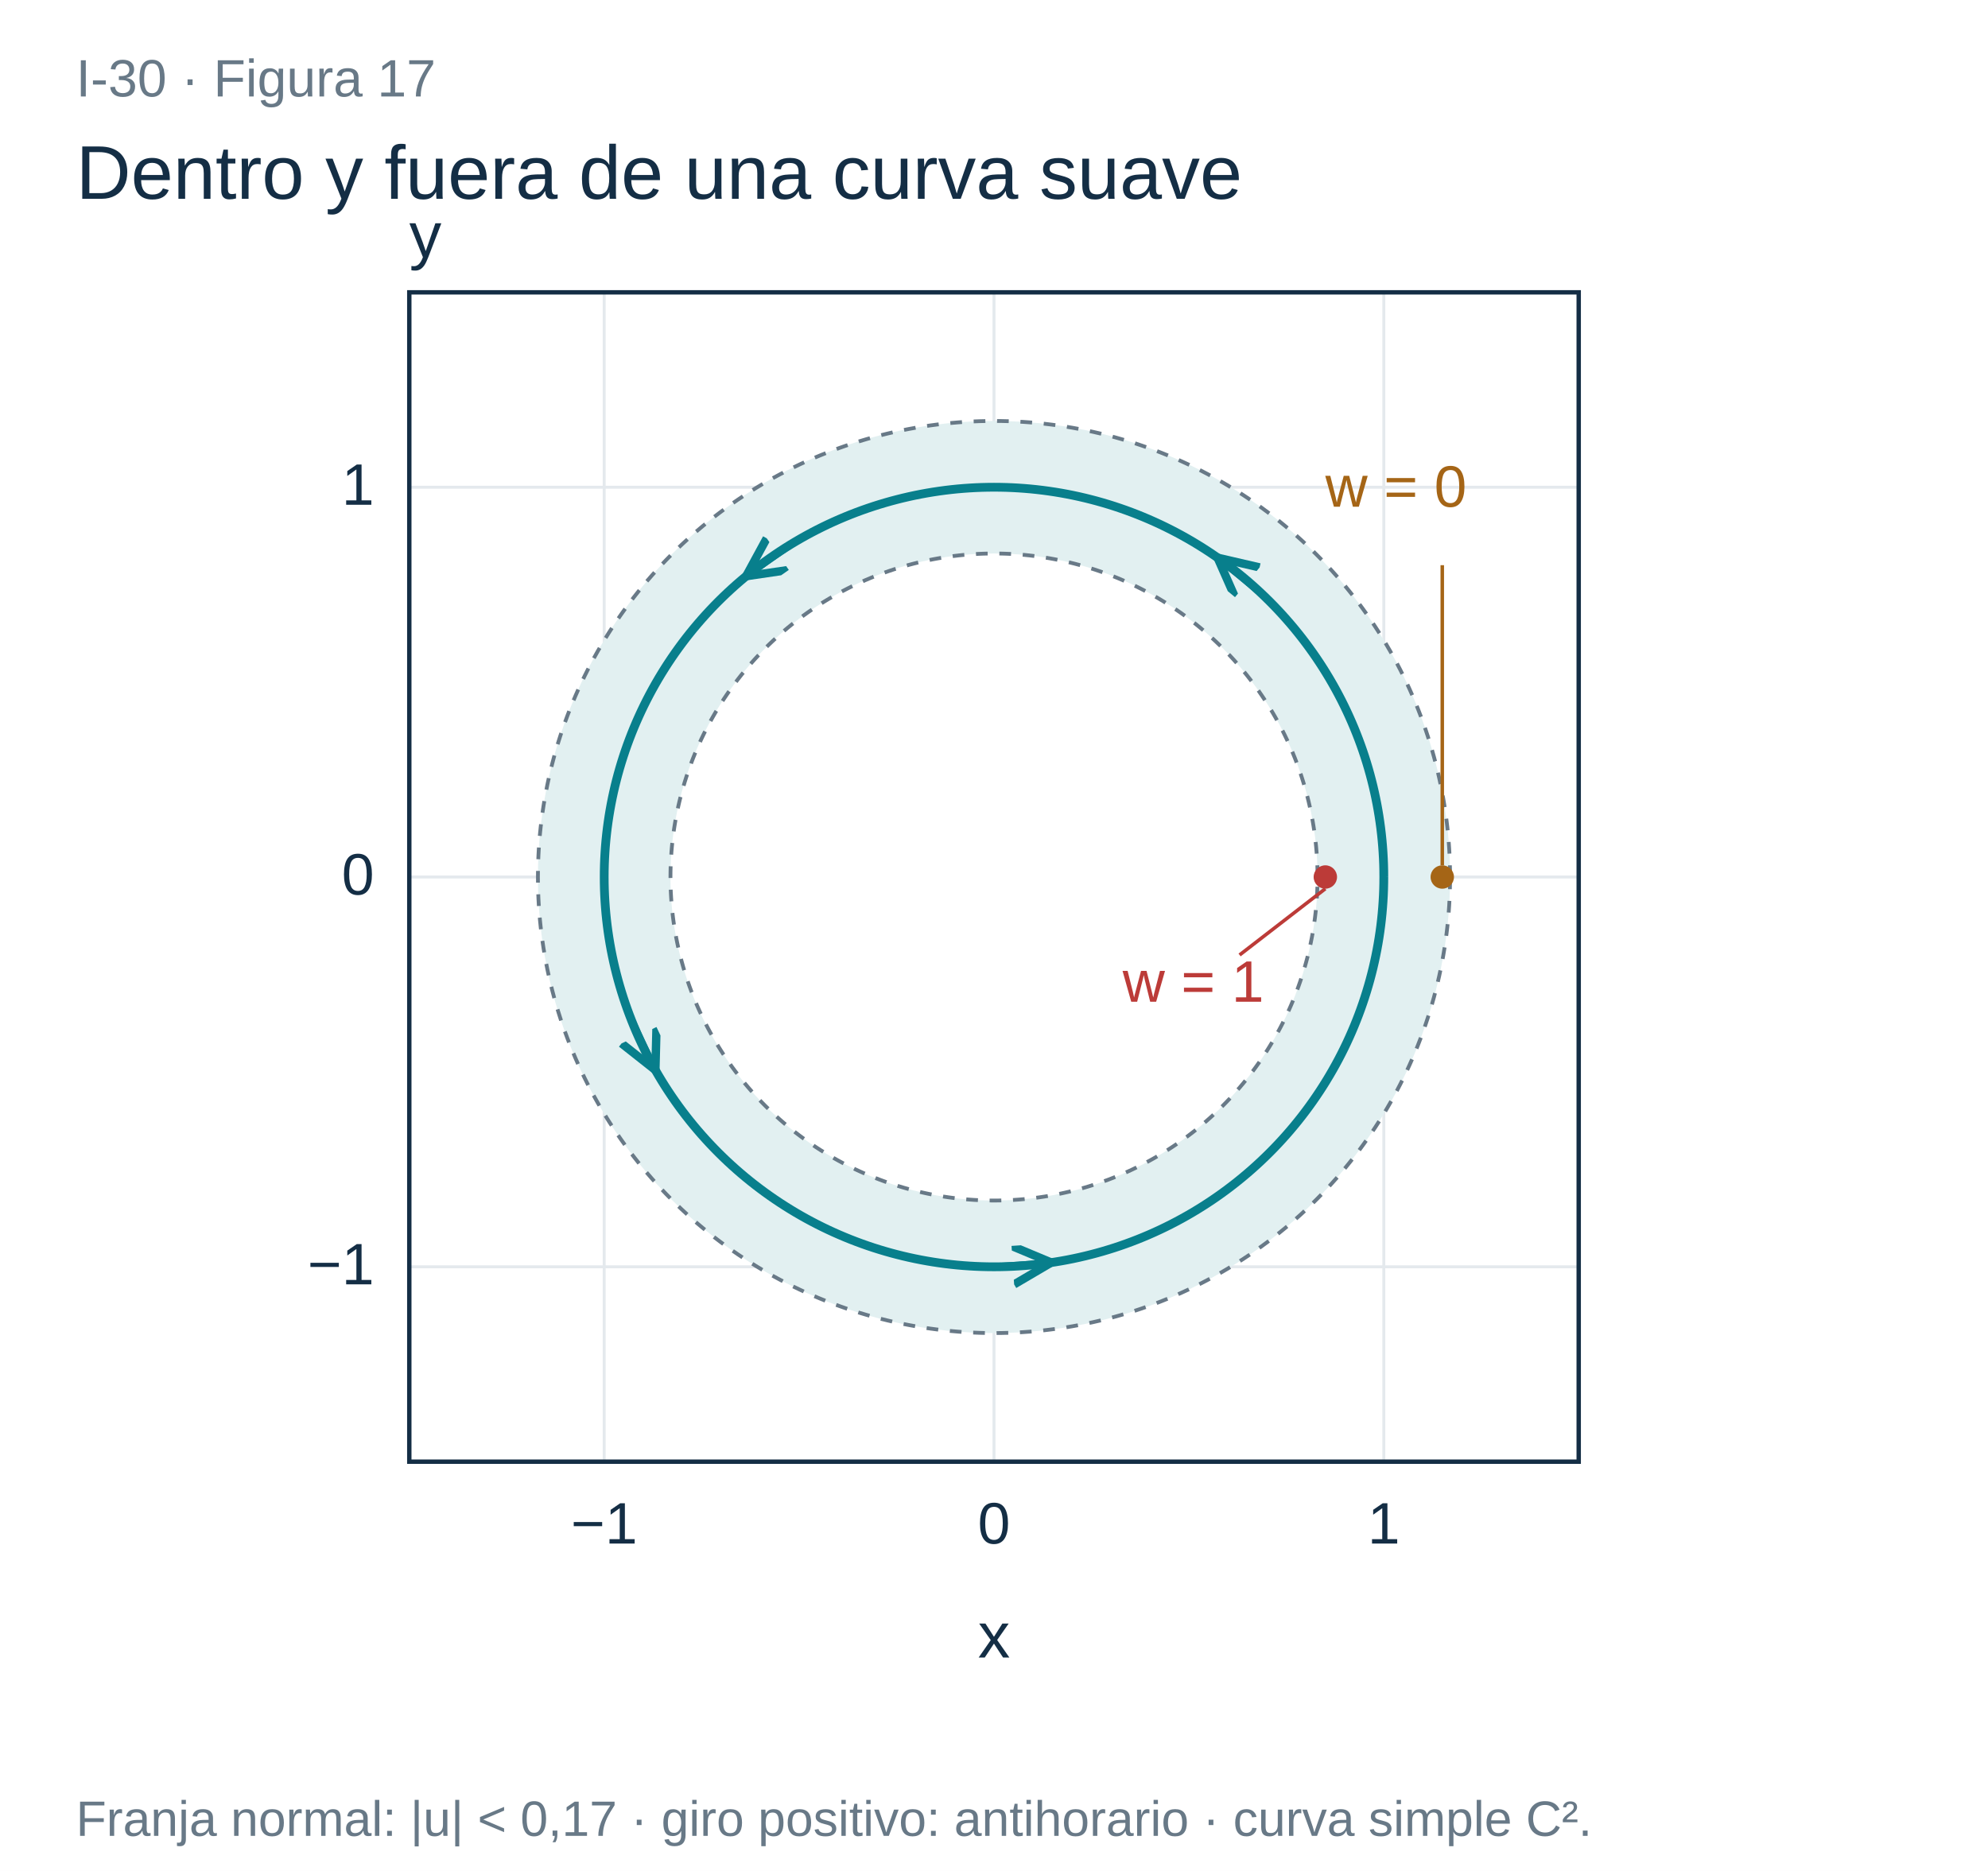
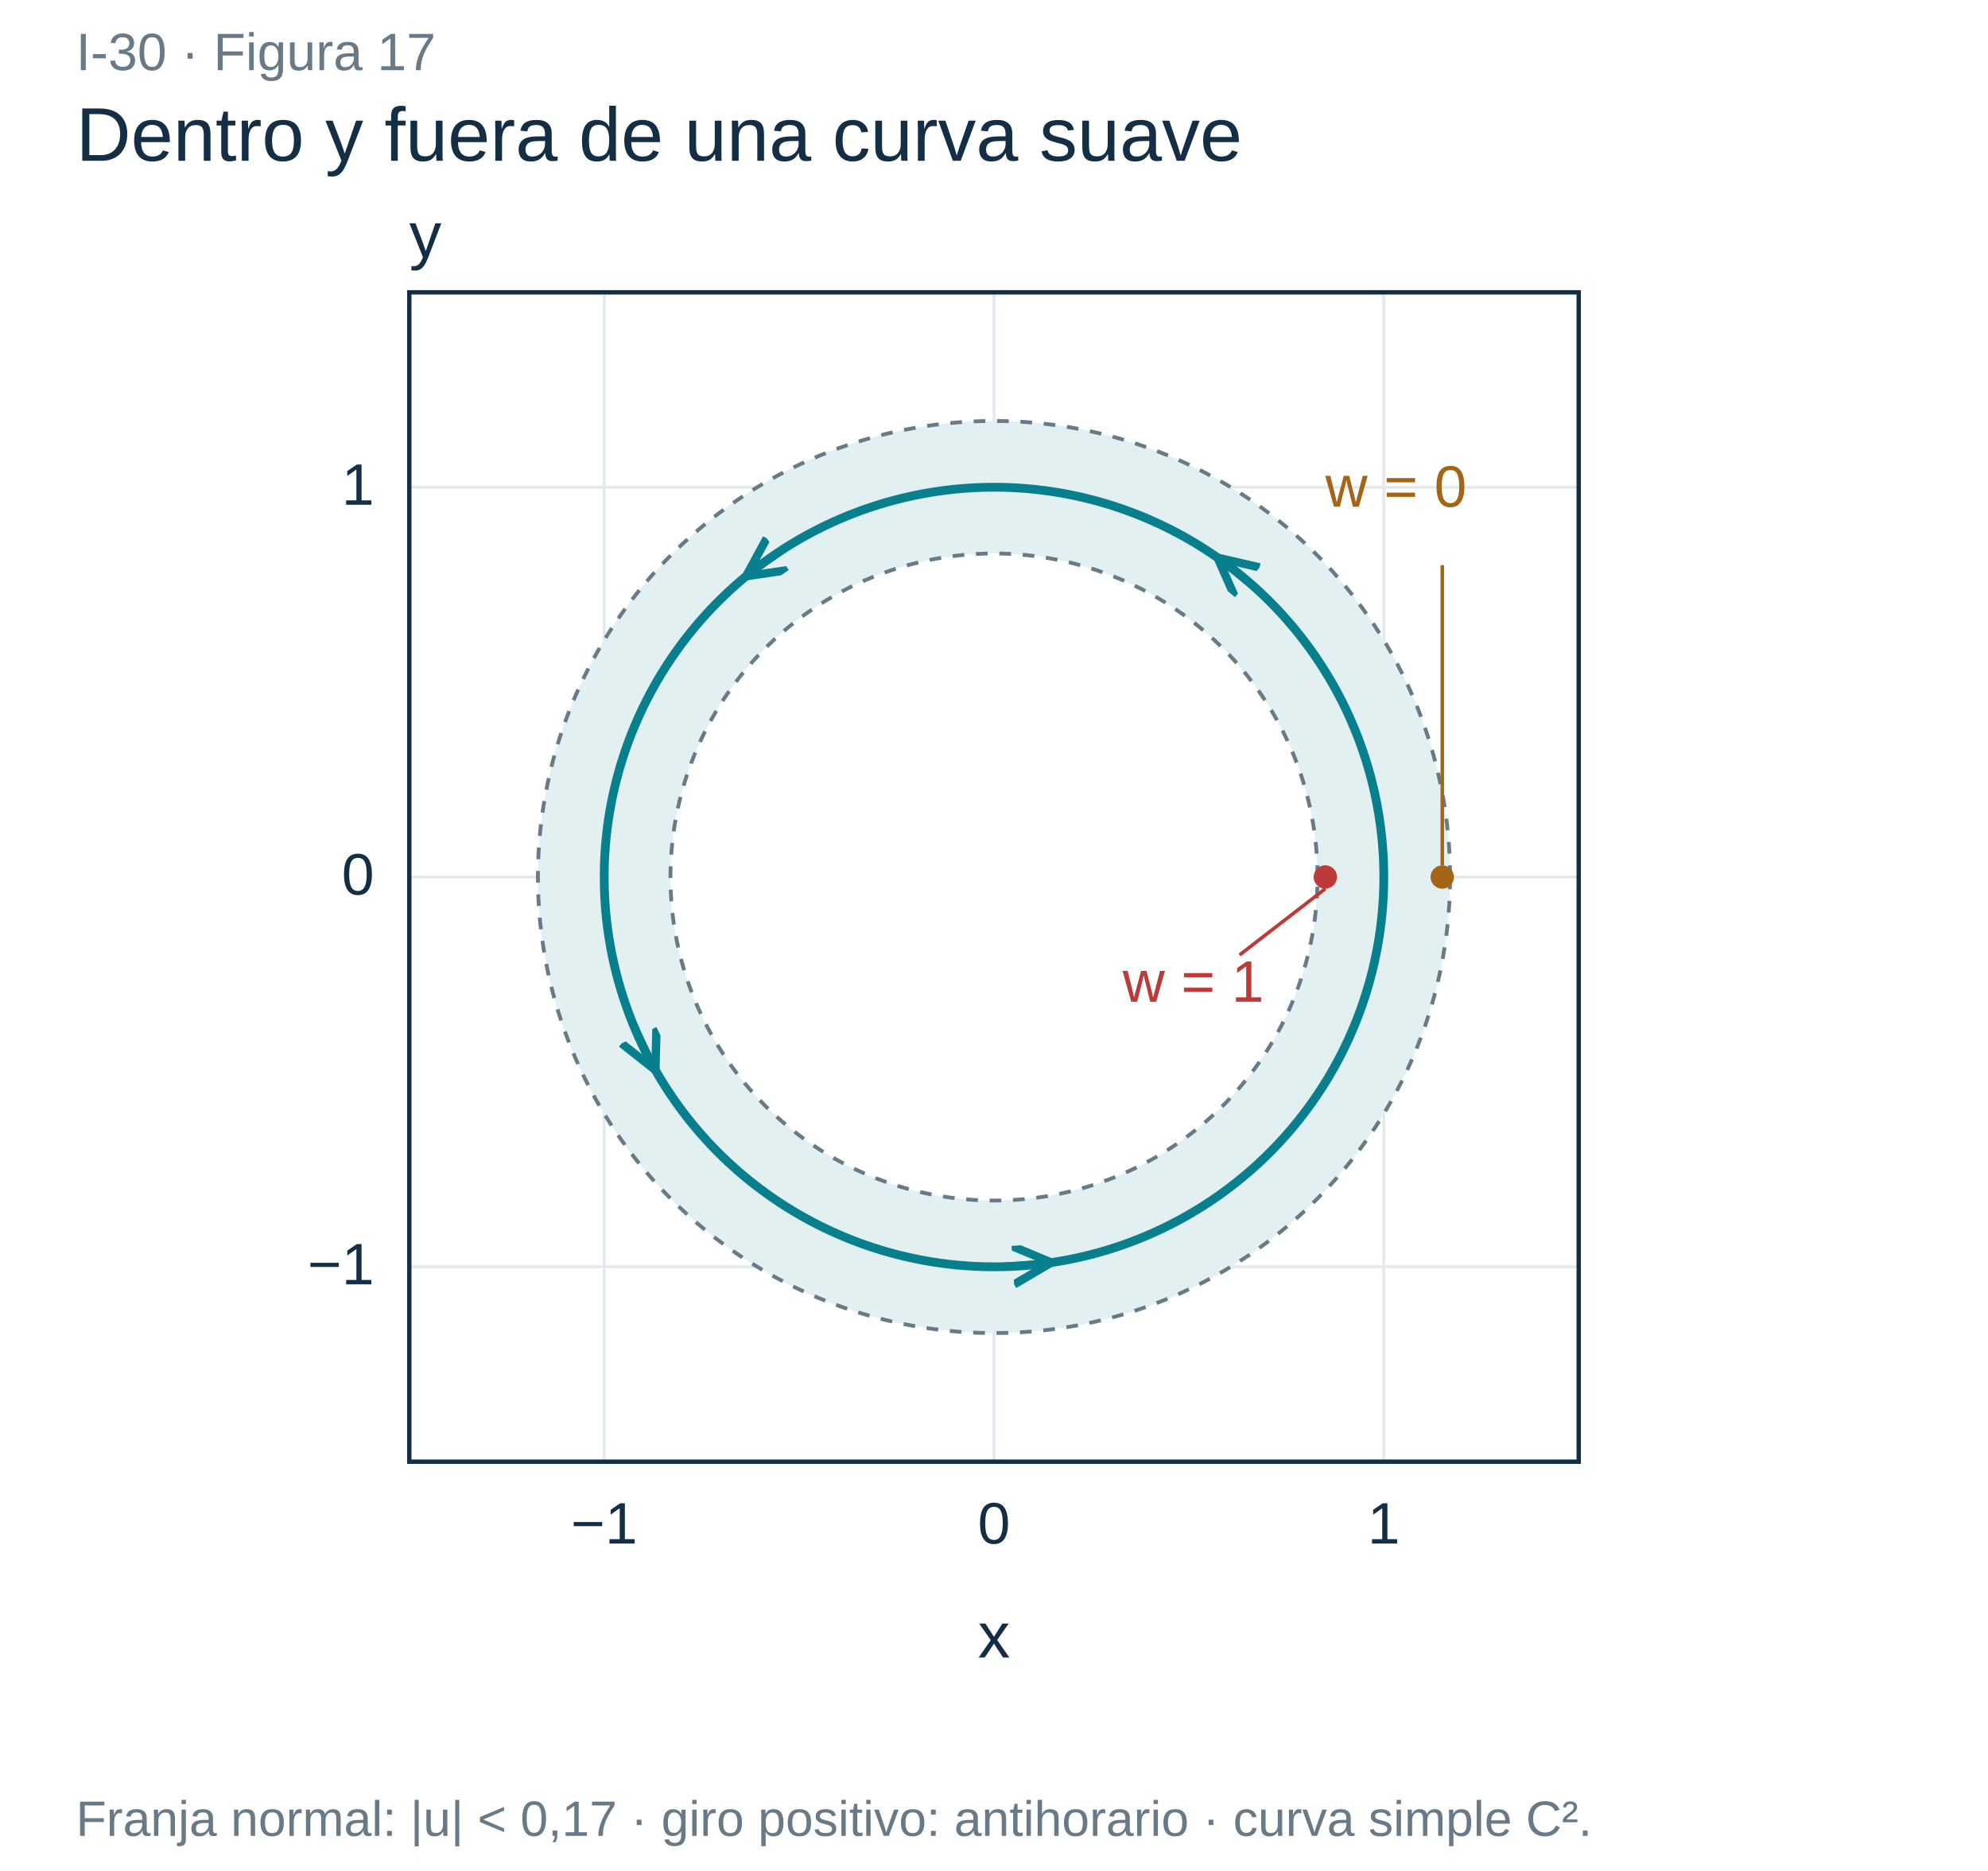
<svg xmlns="http://www.w3.org/2000/svg" width="680" height="640" viewBox="0 0 680 640" role="img" aria-labelledby="title desc">
  <defs>
    <clipPath id="plot">
      <rect x="140" y="100" width="400" height="400" />
    </clipPath>
    <marker id="arr" markerWidth="8" markerHeight="8" refX="6" refY="3" orient="auto">
      <path d="M0 0L6 3L0 6" fill="none" stroke="context-stroke" stroke-width="1.3" />
    </marker>
  </defs>
  <rect width="680" height="640" fill="white" />
-   <text x="26" y="33" font-family="Arial,sans-serif" font-size="18" fill="#687987" text-anchor="start">I-30 · Figura 17</text>
-   <text x="26" y="68" font-family="Arial,sans-serif" font-size="26" fill="#142e45" text-anchor="start">Dentro y fuera de una curva suave</text>
+   <text x="26" y="24" font-family="Arial,sans-serif" font-size="18" fill="#687987" text-anchor="start">I-30 · Figura 17</text>
+   <text x="26" y="55" font-family="Arial,sans-serif" font-size="26" fill="#142e45" text-anchor="start">Dentro y fuera de una curva suave</text>
  <path d="M206.667 100V500" stroke="#e4e9ed" />
  <text x="206.667" y="528" font-family="Arial,sans-serif" font-size="20" fill="#142e45" text-anchor="middle">−1</text>
  <path d="M340.0 100V500" stroke="#e4e9ed" />
  <text x="340.0" y="528" font-family="Arial,sans-serif" font-size="20" fill="#142e45" text-anchor="middle">0</text>
  <path d="M473.333 100V500" stroke="#e4e9ed" />
  <text x="473.333" y="528" font-family="Arial,sans-serif" font-size="20" fill="#142e45" text-anchor="middle">1</text>
  <path d="M140 433.333H540" stroke="#e4e9ed" />
  <text x="128" y="439.333" font-family="Arial,sans-serif" font-size="20" fill="#142e45" text-anchor="end">−1</text>
  <path d="M140 300.0H540" stroke="#e4e9ed" />
  <text x="128" y="306.0" font-family="Arial,sans-serif" font-size="20" fill="#142e45" text-anchor="end">0</text>
  <path d="M140 166.667H540" stroke="#e4e9ed" />
  <text x="128" y="172.667" font-family="Arial,sans-serif" font-size="20" fill="#142e45" text-anchor="end">1</text>
  <rect x="140" y="100" width="400" height="400" fill="none" stroke="#142e45" stroke-width="1.5" />
  <text x="340.0" y="567" font-family="Arial,sans-serif" font-size="22" fill="#142e45" text-anchor="middle">x</text>
  <text x="140" y="88" font-family="Arial,sans-serif" font-size="22" fill="#142e45" text-anchor="start">y</text>
  <circle cx="340.0" cy="300.0" r="156.0" fill="#e2f0f1" />
  <circle cx="340.0" cy="300.0" r="110.667" fill="white" />
  <polyline points="450.667,300.000 450.653,298.262 450.612,296.524 450.544,294.787 450.448,293.051 450.326,291.317 450.176,289.585 449.998,287.856 449.794,286.130 449.563,284.407 449.304,282.688 449.019,280.973 448.706,279.263 448.367,277.558 448.001,275.859 447.609,274.165 447.190,272.478 446.744,270.798 446.273,269.125 445.774,267.460 445.250,265.802 444.700,264.153 444.124,262.513 443.522,260.882 442.895,259.261 442.243,257.650 441.565,256.049 440.862,254.459 440.134,252.880 439.382,251.313 438.605,249.758 437.803,248.216 436.978,246.686 436.129,245.169 435.255,243.666 434.359,242.177 433.439,240.702 432.496,239.241 431.530,237.796 430.542,236.366 429.531,234.952 428.498,233.553 427.444,232.172 426.368,230.806 425.270,229.458 424.152,228.128 423.012,226.815 421.853,225.520 420.673,224.243 419.473,222.986 418.253,221.747 417.014,220.527 415.757,219.327 414.480,218.147 413.185,216.988 411.872,215.848 410.542,214.730 409.194,213.632 407.828,212.556 406.447,211.502 405.048,210.469 403.634,209.458 402.204,208.470 400.759,207.504 399.298,206.561 397.823,205.641 396.334,204.745 394.831,203.871 393.314,203.022 391.784,202.197 390.242,201.395 388.687,200.618 387.120,199.866 385.541,199.138 383.951,198.435 382.350,197.757 380.739,197.105 379.118,196.478 377.487,195.876 375.847,195.300 374.198,194.750 372.540,194.226 370.875,193.727 369.202,193.256 367.522,192.810 365.835,192.391 364.141,191.999 362.442,191.633 360.737,191.294 359.027,190.981 357.312,190.696 355.593,190.437 353.870,190.206 352.144,190.002 350.415,189.824 348.683,189.674 346.949,189.552 345.213,189.456 343.476,189.388 341.738,189.347 340.000,189.333 338.262,189.347 336.524,189.388 334.787,189.456 333.051,189.552 331.317,189.674 329.585,189.824 327.856,190.002 326.130,190.206 324.407,190.437 322.688,190.696 320.973,190.981 319.263,191.294 317.558,191.633 315.859,191.999 314.165,192.391 312.478,192.810 310.798,193.256 309.125,193.727 307.460,194.226 305.802,194.750 304.153,195.300 302.513,195.876 300.882,196.478 299.261,197.105 297.650,197.757 296.049,198.435 294.459,199.138 292.880,199.866 291.313,200.618 289.758,201.395 288.216,202.197 286.686,203.022 285.169,203.871 283.666,204.745 282.177,205.641 280.702,206.561 279.241,207.504 277.796,208.470 276.366,209.458 274.952,210.469 273.553,211.502 272.172,212.556 270.806,213.632 269.458,214.730 268.128,215.848 266.815,216.988 265.520,218.147 264.243,219.327 262.986,220.527 261.747,221.747 260.527,222.986 259.327,224.243 258.147,225.520 256.988,226.815 255.848,228.128 254.730,229.458 253.632,230.806 252.556,232.172 251.502,233.553 250.469,234.952 249.458,236.366 248.470,237.796 247.504,239.241 246.561,240.702 245.641,242.177 244.745,243.666 243.871,245.169 243.022,246.686 242.197,248.216 241.395,249.758 240.618,251.313 239.866,252.880 239.138,254.459 238.435,256.049 237.757,257.650 237.105,259.261 236.478,260.882 235.876,262.513 235.300,264.153 234.750,265.802 234.226,267.460 233.727,269.125 233.256,270.798 232.810,272.478 232.391,274.165 231.999,275.859 231.633,277.558 231.294,279.263 230.981,280.973 230.696,282.688 230.437,284.407 230.206,286.130 230.002,287.856 229.824,289.585 229.674,291.317 229.552,293.051 229.456,294.787 229.388,296.524 229.347,298.262 229.333,300.000 229.347,301.738 229.388,303.476 229.456,305.213 229.552,306.949 229.674,308.683 229.824,310.415 230.002,312.144 230.206,313.870 230.437,315.593 230.696,317.312 230.981,319.027 231.294,320.737 231.633,322.442 231.999,324.141 232.391,325.835 232.810,327.522 233.256,329.202 233.727,330.875 234.226,332.540 234.750,334.198 235.300,335.847 235.876,337.487 236.478,339.118 237.105,340.739 237.757,342.350 238.435,343.951 239.138,345.541 239.866,347.120 240.618,348.687 241.395,350.242 242.197,351.784 243.022,353.314 243.871,354.831 244.745,356.334 245.641,357.823 246.561,359.298 247.504,360.759 248.470,362.204 249.458,363.634 250.469,365.048 251.502,366.447 252.556,367.828 253.632,369.194 254.730,370.542 255.848,371.872 256.988,373.185 258.147,374.480 259.327,375.757 260.527,377.014 261.747,378.253 262.986,379.473 264.243,380.673 265.520,381.853 266.815,383.012 268.128,384.152 269.458,385.270 270.806,386.368 272.172,387.444 273.553,388.498 274.952,389.531 276.366,390.542 277.796,391.530 279.241,392.496 280.702,393.439 282.177,394.359 283.666,395.255 285.169,396.129 286.686,396.978 288.216,397.803 289.758,398.605 291.313,399.382 292.880,400.134 294.459,400.862 296.049,401.565 297.650,402.243 299.261,402.895 300.882,403.522 302.513,404.124 304.153,404.700 305.802,405.250 307.460,405.774 309.125,406.273 310.798,406.744 312.478,407.190 314.165,407.609 315.859,408.001 317.558,408.367 319.263,408.706 320.973,409.019 322.688,409.304 324.407,409.563 326.130,409.794 327.856,409.998 329.585,410.176 331.317,410.326 333.051,410.448 334.787,410.544 336.524,410.612 338.262,410.653 340.000,410.667 341.738,410.653 343.476,410.612 345.213,410.544 346.949,410.448 348.683,410.326 350.415,410.176 352.144,409.998 353.870,409.794 355.593,409.563 357.312,409.304 359.027,409.019 360.737,408.706 362.442,408.367 364.141,408.001 365.835,407.609 367.522,407.190 369.202,406.744 370.875,406.273 372.540,405.774 374.198,405.250 375.847,404.700 377.487,404.124 379.118,403.522 380.739,402.895 382.350,402.243 383.951,401.565 385.541,400.862 387.120,400.134 388.687,399.382 390.242,398.605 391.784,397.803 393.314,396.978 394.831,396.129 396.334,395.255 397.823,394.359 399.298,393.439 400.759,392.496 402.204,391.530 403.634,390.542 405.048,389.531 406.447,388.498 407.828,387.444 409.194,386.368 410.542,385.270 411.872,384.152 413.185,383.012 414.480,381.853 415.757,380.673 417.014,379.473 418.253,378.253 419.473,377.014 420.673,375.757 421.853,374.480 423.012,373.185 424.152,371.872 425.270,370.542 426.368,369.194 427.444,367.828 428.498,366.447 429.531,365.048 430.542,363.634 431.530,362.204 432.496,360.759 433.439,359.298 434.359,357.823 435.255,356.334 436.129,354.831 436.978,353.314 437.803,351.784 438.605,350.242 439.382,348.687 440.134,347.120 440.862,345.541 441.565,343.951 442.243,342.350 442.895,340.739 443.522,339.118 444.124,337.487 444.700,335.847 445.250,334.198 445.774,332.540 446.273,330.875 446.744,329.202 447.190,327.522 447.609,325.835 448.001,324.141 448.367,322.442 448.706,320.737 449.019,319.027 449.304,317.312 449.563,315.593 449.794,313.870 449.998,312.144 450.176,310.415 450.326,308.683 450.448,306.949 450.544,305.213 450.612,303.476 450.653,301.738 450.667,300.000" fill="none" stroke="#687987" stroke-width="1.3" stroke-dasharray="4 4" clip-path="url(#plot)" />
  <polyline points="496.000,300.000 495.981,297.550 495.923,295.100 495.827,292.651 495.692,290.205 495.519,287.760 495.308,285.319 495.058,282.881 494.770,280.448 494.444,278.019 494.079,275.596 493.677,273.179 493.237,270.769 492.759,268.365 492.243,265.970 491.690,263.583 491.099,261.204 490.471,258.836 489.806,256.477 489.104,254.130 488.365,251.793 487.589,249.469 486.777,247.157 485.929,244.858 485.045,242.573 484.125,240.301 483.170,238.045 482.179,235.804 481.153,233.578 480.092,231.369 478.997,229.177 477.867,227.003 476.704,224.846 475.507,222.708 474.276,220.590 473.012,218.490 471.715,216.411 470.386,214.352 469.025,212.315 467.631,210.299 466.207,208.306 464.751,206.334 463.264,204.386 461.747,202.462 460.200,200.562 458.623,198.686 457.017,196.835 455.382,195.010 453.719,193.211 452.028,191.438 450.309,189.691 448.562,187.972 446.789,186.281 444.990,184.618 443.165,182.983 441.314,181.377 439.438,179.800 437.538,178.253 435.614,176.736 433.666,175.249 431.694,173.793 429.701,172.369 427.685,170.975 425.648,169.614 423.589,168.285 421.510,166.988 419.410,165.724 417.292,164.493 415.154,163.296 412.997,162.133 410.823,161.003 408.631,159.908 406.422,158.847 404.196,157.821 401.955,156.830 399.699,155.875 397.427,154.955 395.142,154.071 392.843,153.223 390.531,152.411 388.207,151.635 385.870,150.896 383.523,150.194 381.164,149.529 378.796,148.901 376.417,148.310 374.030,147.757 371.635,147.241 369.231,146.763 366.821,146.323 364.404,145.921 361.981,145.556 359.552,145.230 357.119,144.942 354.681,144.692 352.240,144.481 349.795,144.308 347.349,144.173 344.900,144.077 342.450,144.019 340.000,144.000 337.550,144.019 335.100,144.077 332.651,144.173 330.205,144.308 327.760,144.481 325.319,144.692 322.881,144.942 320.448,145.230 318.019,145.556 315.596,145.921 313.179,146.323 310.769,146.763 308.365,147.241 305.970,147.757 303.583,148.310 301.204,148.901 298.836,149.529 296.477,150.194 294.130,150.896 291.793,151.635 289.469,152.411 287.157,153.223 284.858,154.071 282.573,154.955 280.301,155.875 278.045,156.830 275.804,157.821 273.578,158.847 271.369,159.908 269.177,161.003 267.003,162.133 264.846,163.296 262.708,164.493 260.590,165.724 258.490,166.988 256.411,168.285 254.352,169.614 252.315,170.975 250.299,172.369 248.306,173.793 246.334,175.249 244.386,176.736 242.462,178.253 240.562,179.800 238.686,181.377 236.835,182.983 235.010,184.618 233.211,186.281 231.438,187.972 229.691,189.691 227.972,191.438 226.281,193.211 224.618,195.010 222.983,196.835 221.377,198.686 219.800,200.562 218.253,202.462 216.736,204.386 215.249,206.334 213.793,208.306 212.369,210.299 210.975,212.315 209.614,214.352 208.285,216.411 206.988,218.490 205.724,220.590 204.493,222.708 203.296,224.846 202.133,227.003 201.003,229.177 199.908,231.369 198.847,233.578 197.821,235.804 196.830,238.045 195.875,240.301 194.955,242.573 194.071,244.858 193.223,247.157 192.411,249.469 191.635,251.793 190.896,254.130 190.194,256.477 189.529,258.836 188.901,261.204 188.310,263.583 187.757,265.970 187.241,268.365 186.763,270.769 186.323,273.179 185.921,275.596 185.556,278.019 185.230,280.448 184.942,282.881 184.692,285.319 184.481,287.760 184.308,290.205 184.173,292.651 184.077,295.100 184.019,297.550 184.000,300.000 184.019,302.450 184.077,304.900 184.173,307.349 184.308,309.795 184.481,312.240 184.692,314.681 184.942,317.119 185.230,319.552 185.556,321.981 185.921,324.404 186.323,326.821 186.763,329.231 187.241,331.635 187.757,334.030 188.310,336.417 188.901,338.796 189.529,341.164 190.194,343.523 190.896,345.870 191.635,348.207 192.411,350.531 193.223,352.843 194.071,355.142 194.955,357.427 195.875,359.699 196.830,361.955 197.821,364.196 198.847,366.422 199.908,368.631 201.003,370.823 202.133,372.997 203.296,375.154 204.493,377.292 205.724,379.410 206.988,381.510 208.285,383.589 209.614,385.648 210.975,387.685 212.369,389.701 213.793,391.694 215.249,393.666 216.736,395.614 218.253,397.538 219.800,399.438 221.377,401.314 222.983,403.165 224.618,404.990 226.281,406.789 227.972,408.562 229.691,410.309 231.438,412.028 233.211,413.719 235.010,415.382 236.835,417.017 238.686,418.623 240.562,420.200 242.462,421.747 244.386,423.264 246.334,424.751 248.306,426.207 250.299,427.631 252.315,429.025 254.352,430.386 256.411,431.715 258.490,433.012 260.590,434.276 262.708,435.507 264.846,436.704 267.003,437.867 269.177,438.997 271.369,440.092 273.578,441.153 275.804,442.179 278.045,443.170 280.301,444.125 282.573,445.045 284.858,445.929 287.157,446.777 289.469,447.589 291.793,448.365 294.130,449.104 296.477,449.806 298.836,450.471 301.204,451.099 303.583,451.690 305.970,452.243 308.365,452.759 310.769,453.237 313.179,453.677 315.596,454.079 318.019,454.444 320.448,454.770 322.881,455.058 325.319,455.308 327.760,455.519 330.205,455.692 332.651,455.827 335.100,455.923 337.550,455.981 340.000,456.000 342.450,455.981 344.900,455.923 347.349,455.827 349.795,455.692 352.240,455.519 354.681,455.308 357.119,455.058 359.552,454.770 361.981,454.444 364.404,454.079 366.821,453.677 369.231,453.237 371.635,452.759 374.030,452.243 376.417,451.690 378.796,451.099 381.164,450.471 383.523,449.806 385.870,449.104 388.207,448.365 390.531,447.589 392.843,446.777 395.142,445.929 397.427,445.045 399.699,444.125 401.955,443.170 404.196,442.179 406.422,441.153 408.631,440.092 410.823,438.997 412.997,437.867 415.154,436.704 417.292,435.507 419.410,434.276 421.510,433.012 423.589,431.715 425.648,430.386 427.685,429.025 429.701,427.631 431.694,426.207 433.666,424.751 435.614,423.264 437.538,421.747 439.438,420.200 441.314,418.623 443.165,417.017 444.990,415.382 446.789,413.719 448.562,412.028 450.309,410.309 452.028,408.562 453.719,406.789 455.382,404.990 457.017,403.165 458.623,401.314 460.200,399.438 461.747,397.538 463.264,395.614 464.751,393.666 466.207,391.694 467.631,389.701 469.025,387.685 470.386,385.648 471.715,383.589 473.012,381.510 474.276,379.410 475.507,377.292 476.704,375.154 477.867,372.997 478.997,370.823 480.092,368.631 481.153,366.422 482.179,364.196 483.170,361.955 484.125,359.699 485.045,357.427 485.929,355.142 486.777,352.843 487.589,350.531 488.365,348.207 489.104,345.870 489.806,343.523 490.471,341.164 491.099,338.796 491.690,336.417 492.243,334.030 492.759,331.635 493.237,329.231 493.677,326.821 494.079,324.404 494.444,321.981 494.770,319.552 495.058,317.119 495.308,314.681 495.519,312.240 495.692,309.795 495.827,307.349 495.923,304.900 495.981,302.450 496.000,300.000" fill="none" stroke="#687987" stroke-width="1.3" stroke-dasharray="4 4" clip-path="url(#plot)" />
  <polyline points="473.333,300.000 473.317,297.906 473.268,295.812 473.185,293.719 473.070,291.628 472.922,289.539 472.742,287.452 472.528,285.369 472.282,283.289 472.003,281.213 471.692,279.142 471.348,277.076 470.972,275.016 470.563,272.962 470.122,270.914 469.649,268.874 469.144,266.841 468.608,264.817 468.039,262.801 467.439,260.795 466.808,258.798 466.145,256.811 465.451,254.835 464.726,252.870 463.970,250.917 463.184,248.976 462.367,247.047 461.520,245.131 460.644,243.229 459.737,241.341 458.801,239.468 457.835,237.609 456.841,235.766 455.818,233.939 454.766,232.128 453.685,230.334 452.577,228.556 451.441,226.797 450.277,225.056 449.087,223.333 447.869,221.629 446.625,219.944 445.354,218.279 444.057,216.634 442.735,215.010 441.387,213.407 440.015,211.825 438.617,210.265 437.196,208.727 435.750,207.212 434.281,205.719 432.788,204.250 431.273,202.804 429.735,201.383 428.175,199.985 426.593,198.613 424.990,197.265 423.366,195.943 421.721,194.646 420.056,193.375 418.371,192.131 416.667,190.913 414.944,189.723 413.203,188.559 411.444,187.423 409.666,186.315 407.872,185.234 406.061,184.182 404.234,183.159 402.391,182.165 400.532,181.199 398.659,180.263 396.771,179.356 394.869,178.480 392.953,177.633 391.024,176.816 389.083,176.030 387.130,175.274 385.165,174.549 383.189,173.855 381.202,173.192 379.205,172.561 377.199,171.961 375.183,171.392 373.159,170.856 371.126,170.351 369.086,169.878 367.038,169.437 364.984,169.028 362.924,168.652 360.858,168.308 358.787,167.997 356.711,167.718 354.631,167.472 352.548,167.258 350.461,167.078 348.372,166.930 346.281,166.815 344.188,166.732 342.094,166.683 340.000,166.667 337.906,166.683 335.812,166.732 333.719,166.815 331.628,166.930 329.539,167.078 327.452,167.258 325.369,167.472 323.289,167.718 321.213,167.997 319.142,168.308 317.076,168.652 315.016,169.028 312.962,169.437 310.914,169.878 308.874,170.351 306.841,170.856 304.817,171.392 302.801,171.961 300.795,172.561 298.798,173.192 296.811,173.855 294.835,174.549 292.870,175.274 290.917,176.030 288.976,176.816 287.047,177.633 285.131,178.480 283.229,179.356 281.341,180.263 279.468,181.199 277.609,182.165 275.766,183.159 273.939,184.182 272.128,185.234 270.334,186.315 268.556,187.423 266.797,188.559 265.056,189.723 263.333,190.913 261.629,192.131 259.944,193.375 258.279,194.646 256.634,195.943 255.010,197.265 253.407,198.613 251.825,199.985 250.265,201.383 248.727,202.804 247.212,204.250 245.719,205.719 244.250,207.212 242.804,208.727 241.383,210.265 239.985,211.825 238.613,213.407 237.265,215.010 235.943,216.634 234.646,218.279 233.375,219.944 232.131,221.629 230.913,223.333 229.723,225.056 228.559,226.797 227.423,228.556 226.315,230.334 225.234,232.128 224.182,233.939 223.159,235.766 222.165,237.609 221.199,239.468 220.263,241.341 219.356,243.229 218.480,245.131 217.633,247.047 216.816,248.976 216.030,250.917 215.274,252.870 214.549,254.835 213.855,256.811 213.192,258.798 212.561,260.795 211.961,262.801 211.392,264.817 210.856,266.841 210.351,268.874 209.878,270.914 209.437,272.962 209.028,275.016 208.652,277.076 208.308,279.142 207.997,281.213 207.718,283.289 207.472,285.369 207.258,287.452 207.078,289.539 206.930,291.628 206.815,293.719 206.732,295.812 206.683,297.906 206.667,300.000 206.683,302.094 206.732,304.188 206.815,306.281 206.930,308.372 207.078,310.461 207.258,312.548 207.472,314.631 207.718,316.711 207.997,318.787 208.308,320.858 208.652,322.924 209.028,324.984 209.437,327.038 209.878,329.086 210.351,331.126 210.856,333.159 211.392,335.183 211.961,337.199 212.561,339.205 213.192,341.202 213.855,343.189 214.549,345.165 215.274,347.130 216.030,349.083 216.816,351.024 217.633,352.953 218.480,354.869 219.356,356.771 220.263,358.659 221.199,360.532 222.165,362.391 223.159,364.234 224.182,366.061 225.234,367.872 226.315,369.666 227.423,371.444 228.559,373.203 229.723,374.944 230.913,376.667 232.131,378.371 233.375,380.056 234.646,381.721 235.943,383.366 237.265,384.990 238.613,386.593 239.985,388.175 241.383,389.735 242.804,391.273 244.250,392.788 245.719,394.281 247.212,395.750 248.727,397.196 250.265,398.617 251.825,400.015 253.407,401.387 255.010,402.735 256.634,404.057 258.279,405.354 259.944,406.625 261.629,407.869 263.333,409.087 265.056,410.277 266.797,411.441 268.556,412.577 270.334,413.685 272.128,414.766 273.939,415.818 275.766,416.841 277.609,417.835 279.468,418.801 281.341,419.737 283.229,420.644 285.131,421.520 287.047,422.367 288.976,423.184 290.917,423.970 292.870,424.726 294.835,425.451 296.811,426.145 298.798,426.808 300.795,427.439 302.801,428.039 304.817,428.608 306.841,429.144 308.874,429.649 310.914,430.122 312.962,430.563 315.016,430.972 317.076,431.348 319.142,431.692 321.213,432.003 323.289,432.282 325.369,432.528 327.452,432.742 329.539,432.922 331.628,433.070 333.719,433.185 335.812,433.268 337.906,433.317 340.000,433.333 342.094,433.317 344.188,433.268 346.281,433.185 348.372,433.070 350.461,432.922 352.548,432.742 354.631,432.528 356.711,432.282 358.787,432.003 360.858,431.692 362.924,431.348 364.984,430.972 367.038,430.563 369.086,430.122 371.126,429.649 373.159,429.144 375.183,428.608 377.199,428.039 379.205,427.439 381.202,426.808 383.189,426.145 385.165,425.451 387.130,424.726 389.083,423.970 391.024,423.184 392.953,422.367 394.869,421.520 396.771,420.644 398.659,419.737 400.532,418.801 402.391,417.835 404.234,416.841 406.061,415.818 407.872,414.766 409.666,413.685 411.444,412.577 413.203,411.441 414.944,410.277 416.667,409.087 418.371,407.869 420.056,406.625 421.721,405.354 423.366,404.057 424.990,402.735 426.593,401.387 428.175,400.015 429.735,398.617 431.273,397.196 432.788,395.750 434.281,394.281 435.750,392.788 437.196,391.273 438.617,389.735 440.015,388.175 441.387,386.593 442.735,384.990 444.057,383.366 445.354,381.721 446.625,380.056 447.869,378.371 449.087,376.667 450.277,374.944 451.441,373.203 452.577,371.444 453.685,369.666 454.766,367.872 455.818,366.061 456.841,364.234 457.835,362.391 458.801,360.532 459.737,358.659 460.644,356.771 461.520,354.869 462.367,352.953 463.184,351.024 463.970,349.083 464.726,347.130 465.451,345.165 466.145,343.189 466.808,341.202 467.439,339.205 468.039,337.199 468.608,335.183 469.144,333.159 469.649,331.126 470.122,329.086 470.563,327.038 470.972,324.984 471.348,322.924 471.692,320.858 472.003,318.787 472.282,316.711 472.528,314.631 472.742,312.548 472.922,310.461 473.070,308.372 473.185,306.281 473.268,304.188 473.317,302.094 473.333,300.000" fill="none" stroke="#087f8c" stroke-width="3" clip-path="url(#plot)" />
  <path d="M432.894 204.353L416.469 190.774" fill="none" stroke="#087f8c" stroke-width="2.2" marker-end="url(#arr)" clip-path="url(#plot)" />
  <path d="M272.687 184.905L255.21 197.1" fill="none" stroke="#087f8c" stroke-width="2.2" marker-end="url(#arr)" clip-path="url(#plot)" />
  <path d="M215.139 346.771L224.185 366.066" fill="none" stroke="#087f8c" stroke-width="2.2" marker-end="url(#arr)" clip-path="url(#plot)" />
  <path d="M338.348 433.323L359.61 431.883" fill="none" stroke="#087f8c" stroke-width="2.2" marker-end="url(#arr)" clip-path="url(#plot)" />
  <circle cx="453.333" cy="300.000" r="4" fill="#bc3b38" />
  <circle cx="493.333" cy="300.000" r="4" fill="#a56516" />
  <text x="384.0" y="342.667" font-family="Arial,sans-serif" font-size="20" fill="#bc3b38" text-anchor="start">w = 1</text>
  <text x="453.333" y="173.333" font-family="Arial,sans-serif" font-size="20" fill="#a56516" text-anchor="start">w = 0</text>
  <polyline points="453.333,304.000 424.000,326.667" fill="none" stroke="#bc3b38" stroke-width="1.2" clip-path="url(#plot)" />
  <polyline points="493.333,296.000 493.333,193.333" fill="none" stroke="#a56516" stroke-width="1.2" clip-path="url(#plot)" />
  <text x="26" y="628" font-family="Arial,sans-serif" font-size="17" fill="#687987" text-anchor="start">Franja normal: |u| &lt; 0,17 · giro positivo: antihorario · curva simple C².</text>
</svg>
